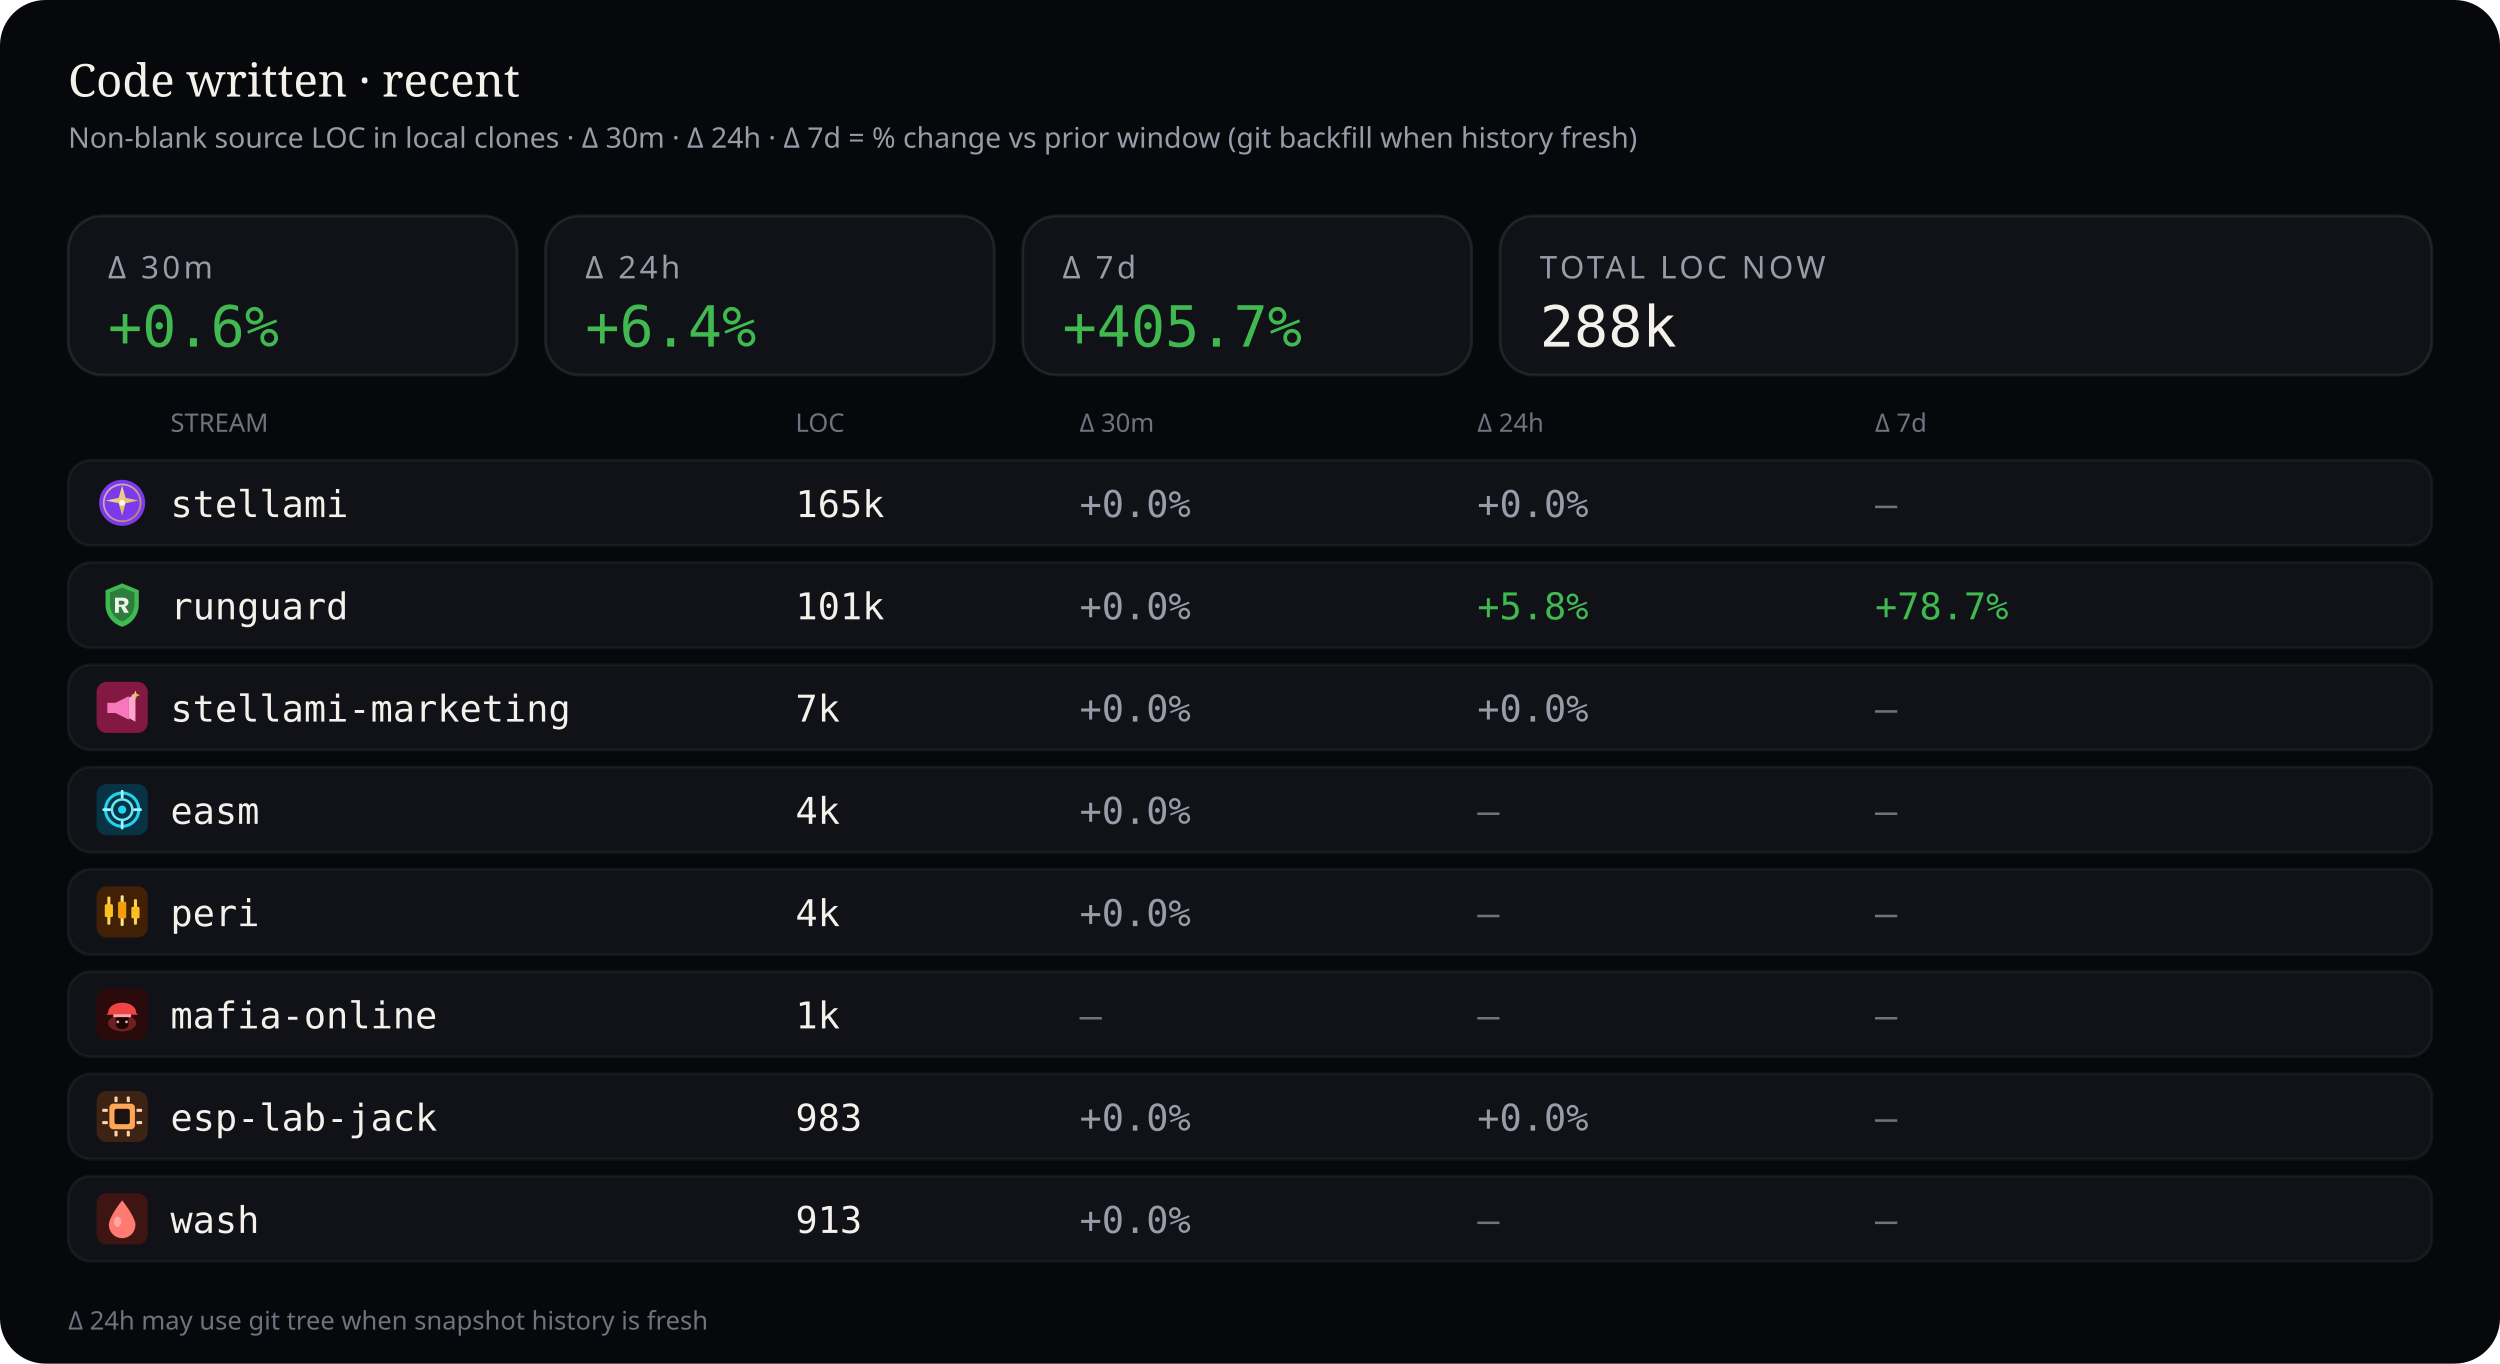
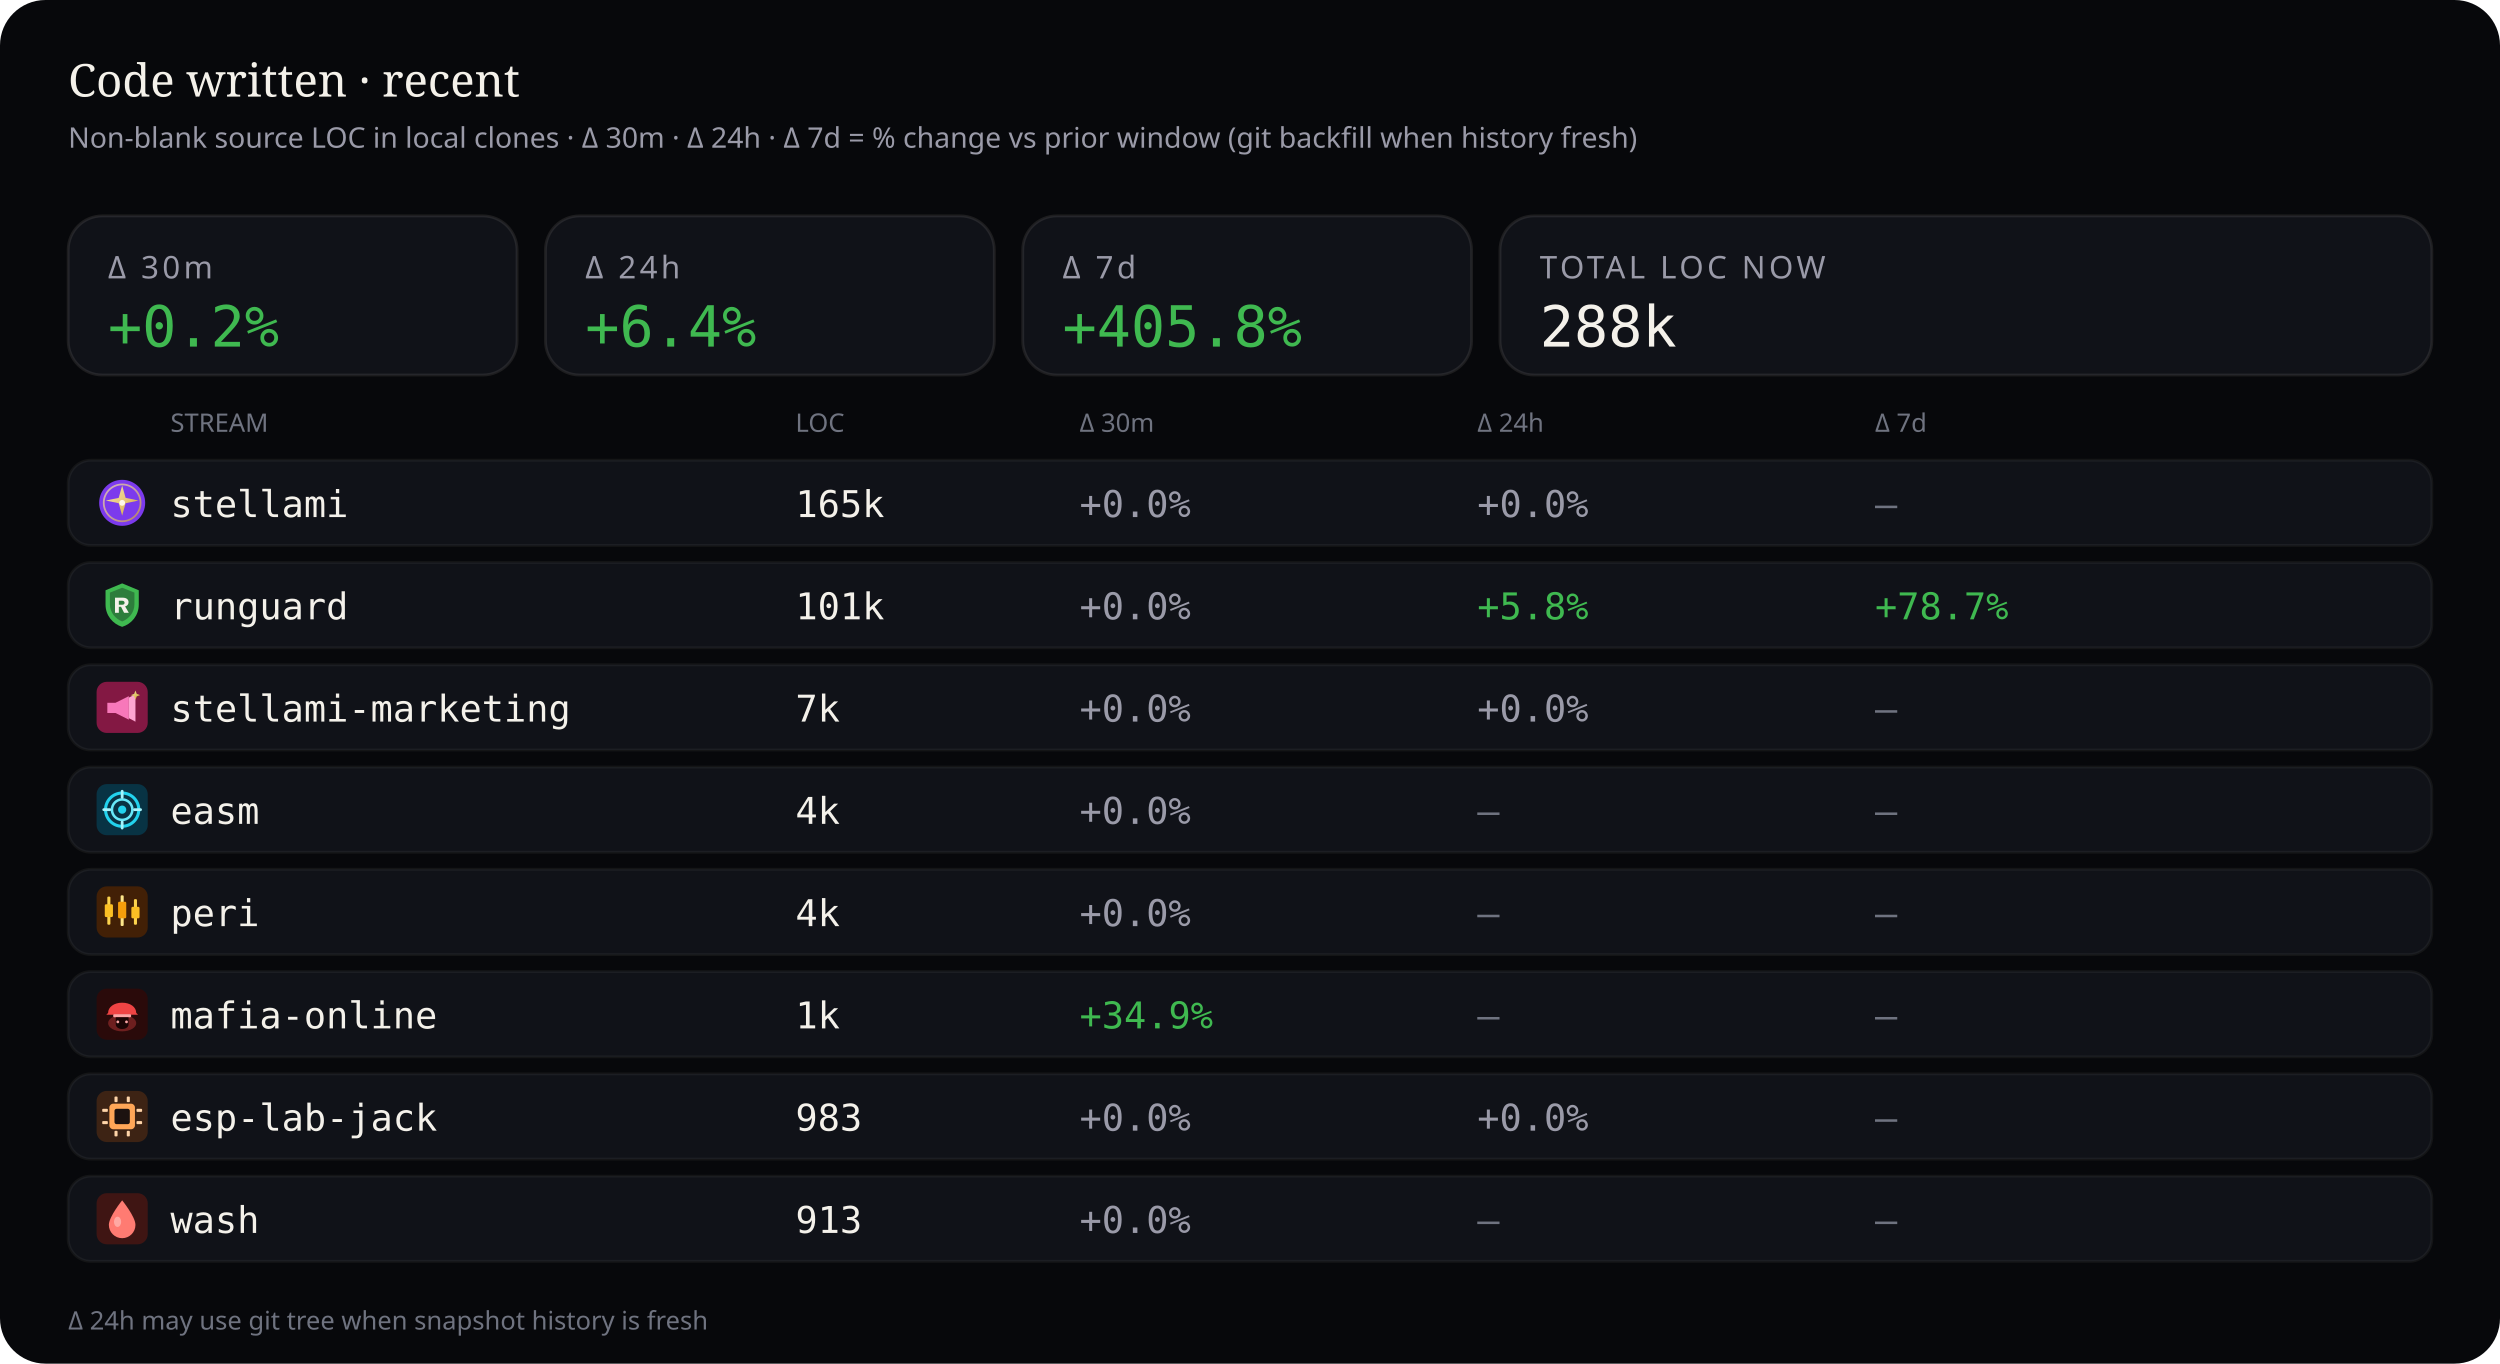
<svg xmlns="http://www.w3.org/2000/svg" viewBox="0 0 880 480" width="880" height="480" role="img" aria-label="Source code LOC deltas — 30 minutes, 24 hours, and 7 days">
  <rect width="880" height="480" rx="16" fill="#07080b" />
  <text x="24" y="34" fill="#f4f1ea" font-size="16" font-family="ui-serif, Georgia, serif">Code written · recent</text>
  <text x="24" y="52" fill="#9a9aa8" font-size="10" font-family="ui-sans-serif, system-ui, sans-serif">Non-blank source LOC in local clones · Δ 30m · Δ 24h · Δ 7d = % change vs prior window (git backfill when history fresh)</text>
  <rect x="24" y="76" width="158" height="56" rx="12" fill="#101218" stroke="rgba(232,228,214,0.10)" />
  <text x="38" y="98" fill="#9a9aa8" font-size="11" font-family="ui-sans-serif, system-ui, sans-serif" letter-spacing="1.2">Δ 30m</text>
-   <text x="38" y="122" fill="#3fb950" font-size="20" font-family="ui-monospace, SFMono-Regular, monospace">+0.6%</text>
+   <text x="38" y="122" fill="#3fb950" font-size="20" font-family="ui-monospace, SFMono-Regular, monospace">+0.2%</text>
  <rect x="192" y="76" width="158" height="56" rx="12" fill="#101218" stroke="rgba(232,228,214,0.10)" />
  <text x="206" y="98" fill="#9a9aa8" font-size="11" font-family="ui-sans-serif, system-ui, sans-serif" letter-spacing="1.2">Δ 24h</text>
  <text x="206" y="122" fill="#3fb950" font-size="20" font-family="ui-monospace, SFMono-Regular, monospace">+6.4%</text>
  <rect x="360" y="76" width="158" height="56" rx="12" fill="#101218" stroke="rgba(232,228,214,0.10)" />
  <text x="374" y="98" fill="#9a9aa8" font-size="11" font-family="ui-sans-serif, system-ui, sans-serif" letter-spacing="1.2">Δ 7d</text>
-   <text x="374" y="122" fill="#3fb950" font-size="20" font-family="ui-monospace, SFMono-Regular, monospace">+405.7%</text>
+   <text x="374" y="122" fill="#3fb950" font-size="20" font-family="ui-monospace, SFMono-Regular, monospace">+405.8%</text>
  <rect x="528" y="76" width="328" height="56" rx="12" fill="#101218" stroke="rgba(232,228,214,0.10)" />
  <text x="542" y="98" fill="#9a9aa8" font-size="11" font-family="ui-sans-serif, system-ui, sans-serif" letter-spacing="1.2">TOTAL LOC NOW</text>
  <text x="542" y="122" fill="#f4f1ea" font-size="20" font-family="ui-monospace, SFMono-Regular, monospace">288k</text>
  <text x="60" y="152" fill="#6f7380" font-size="9" font-family="ui-sans-serif, system-ui, sans-serif">STREAM</text>
  <text x="280" y="152" fill="#6f7380" font-size="9" font-family="ui-sans-serif, system-ui, sans-serif">LOC</text>
  <text x="380" y="152" fill="#6f7380" font-size="9" font-family="ui-sans-serif, system-ui, sans-serif">Δ 30m</text>
  <text x="520" y="152" fill="#6f7380" font-size="9" font-family="ui-sans-serif, system-ui, sans-serif">Δ 24h</text>
  <text x="660" y="152" fill="#6f7380" font-size="9" font-family="ui-sans-serif, system-ui, sans-serif">Δ 7d</text>
  <rect x="24" y="162" width="832" height="30" rx="8" fill="#101218" stroke="rgba(232,228,214,0.06)" />
  <g id="stream_logo_stellami" class="stream_logo" data-stream="stellami" transform="translate(34.0,168.0) scale(0.9)" opacity="1.0">
    <defs>
      <linearGradient id="stream_logo_stellami-stellami-gold" x1="0%" y1="0%" x2="100%" y2="100%">
        <stop offset="0%" stop-color="#f5e6a8" />
        <stop offset="55%" stop-color="#e8c57a" />
        <stop offset="100%" stop-color="#c9a227" />
      </linearGradient>
    </defs>
    <circle cx="10" cy="10" r="9" fill="#7c3aed" />
    <circle cx="10" cy="10" r="7.2" fill="none" stroke="url(#stream_logo_stellami-stellami-gold)" stroke-width="0.7" opacity=".7" />
    <path fill="url(#stream_logo_stellami-stellami-gold)" d="M10 3.2 L11.35 8.05 L16.4 9.1 L11.35 10.15 L10 15 L8.65 10.15 L3.6 9.1 L8.65 8.05 Z" />
    <circle cx="10" cy="10" r="1.15" fill="#fff8e8" />
  </g>
  <use class="stream_logo" data-stream="stellami" href="#stream_logo_stellami" x="34.0" y="168.0" width="18" height="18" opacity="0" />
  <text x="60" y="182" fill="#f4f1ea" font-size="13" font-family="ui-monospace, SFMono-Regular, monospace">stellami</text>
  <text x="280" y="182" fill="#f4f1ea" font-size="13" font-family="ui-monospace, SFMono-Regular, monospace">165k</text>
  <text x="380" y="182" fill="#9a9aa8" font-size="13" font-family="ui-monospace, SFMono-Regular, monospace">+0.0%</text>
  <text x="520" y="182" fill="#9a9aa8" font-size="13" font-family="ui-monospace, SFMono-Regular, monospace">+0.0%</text>
  <text x="660" y="182" fill="#6f7380" font-size="13" font-family="ui-monospace, SFMono-Regular, monospace">—</text>
  <rect x="24" y="198" width="832" height="30" rx="8" fill="#101218" stroke="rgba(232,228,214,0.06)" />
  <g id="stream_logo_runguard" class="stream_logo" data-stream="runguard" transform="translate(34.0,204.0) scale(0.9)" opacity="1.0">
    <path fill="#3fb950" d="M10 1.5 L16.5 4.2 V9.8 C16.5 14.1 13.6 17.4 10 18.5 C6.4 17.4 3.5 14.1 3.5 9.8 V4.2 Z" />
    <path fill="#0d1117" fill-opacity=".35" d="M10 3.2 L14.8 5.1 V9.7 C14.8 12.9 12.6 15.4 10 16.4 C7.4 15.4 5.2 12.9 5.2 9.7 V5.1 Z" />
    <path fill="#f4f1ea" d="M7.2 7.1h3.1c1.35 0 2.2.7 2.2 1.75 0 .85-.5 1.45-1.35 1.65L12.6 13h-1.85l-1.2-2.35H8.7V13H7.2V7.1zm1.5 1.2v1.55h1.35c.55 0 .9-.28.9-.75s-.35-.8-.9-.8H8.7z" />
  </g>
  <use class="stream_logo" data-stream="runguard" href="#stream_logo_runguard" x="34.0" y="204.0" width="18" height="18" opacity="0" />
  <text x="60" y="218" fill="#f4f1ea" font-size="13" font-family="ui-monospace, SFMono-Regular, monospace">runguard</text>
  <text x="280" y="218" fill="#f4f1ea" font-size="13" font-family="ui-monospace, SFMono-Regular, monospace">101k</text>
  <text x="380" y="218" fill="#9a9aa8" font-size="13" font-family="ui-monospace, SFMono-Regular, monospace">+0.0%</text>
  <text x="520" y="218" fill="#3fb950" font-size="13" font-family="ui-monospace, SFMono-Regular, monospace">+5.8%</text>
  <text x="660" y="218" fill="#3fb950" font-size="13" font-family="ui-monospace, SFMono-Regular, monospace">+78.7%</text>
  <rect x="24" y="234" width="832" height="30" rx="8" fill="#101218" stroke="rgba(232,228,214,0.06)" />
  <g id="stream_logo_stellami-marketing" class="stream_logo" data-stream="stellami-marketing" transform="translate(34.0,240.0) scale(0.9)" opacity="1.0">
    <defs>
      <linearGradient id="stream_logo_stellami-marketing-smkt-gold" x1="0%" y1="0%" x2="100%" y2="100%">
        <stop offset="0%" stop-color="#f5e6a8" />
        <stop offset="100%" stop-color="#c9a227" />
      </linearGradient>
    </defs>
    <rect width="20" height="20" rx="4" fill="#831843" />
    <path fill="#f778ba" d="M4.2 8.2h3.2l5.2-2.6v9.2l-5.2-2.6H4.2z" />
    <path fill="#fda4d0" d="M12.6 6.2l2.6-1.4v10.8l-2.6-1.4z" />
    <path fill="url(#stream_logo_stellami-marketing-smkt-gold)" d="M15.2 3.4 L15.7 4.7 L17 5.2 L15.7 5.7 L15.2 7 L14.7 5.7 L13.4 5.2 L14.7 4.7 Z" />
  </g>
  <use class="stream_logo" data-stream="stellami-marketing" href="#stream_logo_stellami-marketing" x="34.0" y="240.0" width="18" height="18" opacity="0" />
  <text x="60" y="254" fill="#f4f1ea" font-size="13" font-family="ui-monospace, SFMono-Regular, monospace">stellami-marketing</text>
  <text x="280" y="254" fill="#f4f1ea" font-size="13" font-family="ui-monospace, SFMono-Regular, monospace">7k</text>
  <text x="380" y="254" fill="#9a9aa8" font-size="13" font-family="ui-monospace, SFMono-Regular, monospace">+0.0%</text>
  <text x="520" y="254" fill="#9a9aa8" font-size="13" font-family="ui-monospace, SFMono-Regular, monospace">+0.0%</text>
  <text x="660" y="254" fill="#6f7380" font-size="13" font-family="ui-monospace, SFMono-Regular, monospace">—</text>
  <rect x="24" y="270" width="832" height="30" rx="8" fill="#101218" stroke="rgba(232,228,214,0.06)" />
  <g id="stream_logo_easm" class="stream_logo" data-stream="easm" transform="translate(34.0,276.0) scale(0.9)" opacity="1.0">
    <rect width="20" height="20" rx="4" fill="#083344" />
    <circle cx="10" cy="10" r="6.5" fill="none" stroke="#22d3ee" stroke-width="1.2" />
    <circle cx="10" cy="10" r="4" fill="none" stroke="#67e8f9" stroke-width="1" />
    <circle cx="10" cy="10" r="1.6" fill="#22d3ee" />
    <path d="M10 2.8 V5.2 M10 14.8 V17.2 M2.8 10 H5.2 M14.8 10 H17.2" stroke="#a5f3fc" stroke-width="1.1" stroke-linecap="round" />
  </g>
  <use class="stream_logo" data-stream="easm" href="#stream_logo_easm" x="34.0" y="276.0" width="18" height="18" opacity="0" />
  <text x="60" y="290" fill="#f4f1ea" font-size="13" font-family="ui-monospace, SFMono-Regular, monospace">easm</text>
  <text x="280" y="290" fill="#f4f1ea" font-size="13" font-family="ui-monospace, SFMono-Regular, monospace">4k</text>
  <text x="380" y="290" fill="#9a9aa8" font-size="13" font-family="ui-monospace, SFMono-Regular, monospace">+0.0%</text>
  <text x="520" y="290" fill="#6f7380" font-size="13" font-family="ui-monospace, SFMono-Regular, monospace">—</text>
  <text x="660" y="290" fill="#6f7380" font-size="13" font-family="ui-monospace, SFMono-Regular, monospace">—</text>
  <rect x="24" y="306" width="832" height="30" rx="8" fill="#101218" stroke="rgba(232,228,214,0.06)" />
  <g id="stream_logo_peri" class="stream_logo" data-stream="peri" transform="translate(34.0,312.0) scale(0.9)" opacity="1.0">
    <rect width="20" height="20" rx="4" fill="#422006" />
    <rect x="4.2" y="4" width="1.2" height="11" rx="0.4" fill="#fcd34d" />
    <rect x="3.2" y="7" width="3.2" height="5" rx="0.5" fill="#fbbf24" />
    <rect x="9.4" y="3.5" width="1.2" height="12" rx="0.4" fill="#fde68a" />
    <rect x="8.4" y="6" width="3.2" height="6.5" rx="0.5" fill="#f59e0b" />
    <rect x="14.6" y="5" width="1.2" height="10" rx="0.4" fill="#fcd34d" />
    <rect x="13.6" y="8" width="3.2" height="4.5" rx="0.5" fill="#fbbf24" />
  </g>
  <use class="stream_logo" data-stream="peri" href="#stream_logo_peri" x="34.0" y="312.0" width="18" height="18" opacity="0" />
  <text x="60" y="326" fill="#f4f1ea" font-size="13" font-family="ui-monospace, SFMono-Regular, monospace">peri</text>
  <text x="280" y="326" fill="#f4f1ea" font-size="13" font-family="ui-monospace, SFMono-Regular, monospace">4k</text>
  <text x="380" y="326" fill="#9a9aa8" font-size="13" font-family="ui-monospace, SFMono-Regular, monospace">+0.0%</text>
  <text x="520" y="326" fill="#6f7380" font-size="13" font-family="ui-monospace, SFMono-Regular, monospace">—</text>
  <text x="660" y="326" fill="#6f7380" font-size="13" font-family="ui-monospace, SFMono-Regular, monospace">—</text>
  <rect x="24" y="342" width="832" height="30" rx="8" fill="#101218" stroke="rgba(232,228,214,0.06)" />
  <g id="stream_logo_mafia-online" class="stream_logo" data-stream="mafia-online" transform="translate(34.0,348.0) scale(0.9)" opacity="1.0">
    <rect width="20" height="20" rx="4" fill="#2a0a0a" />
    <ellipse cx="10" cy="13.5" rx="5.5" ry="3.2" fill="#ef4444" opacity=".35" />
    <path fill="#ef4444" d="M4.5 9.5 C4.5 7.2 6.8 5.5 10 5.5 S15.5 7.2 15.5 9.5 L16.2 10.2 H3.8 Z" />
    <rect x="6.5" y="10" width="7" height="1.2" rx="0.4" fill="#fca5a5" />
    <path fill="#1a0505" d="M7.5 11.2 h5 v2.8 c0 1-1.1 1.8-2.5 1.8 s-2.5-.8-2.5-1.8 v-2.8z" />
    <circle cx="8.3" cy="13" r="0.55" fill="#fca5a5" />
    <circle cx="11.7" cy="13" r="0.55" fill="#fca5a5" />
  </g>
  <use class="stream_logo" data-stream="mafia-online" href="#stream_logo_mafia-online" x="34.0" y="348.0" width="18" height="18" opacity="0" />
  <text x="60" y="362" fill="#f4f1ea" font-size="13" font-family="ui-monospace, SFMono-Regular, monospace">mafia-online</text>
  <text x="280" y="362" fill="#f4f1ea" font-size="13" font-family="ui-monospace, SFMono-Regular, monospace">1k</text>
-   <text x="380" y="362" fill="#6f7380" font-size="13" font-family="ui-monospace, SFMono-Regular, monospace">—</text>
+   <text x="380" y="362" fill="#3fb950" font-size="13" font-family="ui-monospace, SFMono-Regular, monospace">+34.9%</text>
  <text x="520" y="362" fill="#6f7380" font-size="13" font-family="ui-monospace, SFMono-Regular, monospace">—</text>
  <text x="660" y="362" fill="#6f7380" font-size="13" font-family="ui-monospace, SFMono-Regular, monospace">—</text>
  <rect x="24" y="378" width="832" height="30" rx="8" fill="#101218" stroke="rgba(232,228,214,0.06)" />
  <g id="stream_logo_esp-lab-jack" class="stream_logo" data-stream="esp-lab-jack" transform="translate(34.0,384.0) scale(0.9)" opacity="1.0">
    <rect width="20" height="20" rx="4" fill="#3d2314" />
    <rect x="5" y="5" width="10" height="10" rx="1.5" fill="#ffa657" />
    <rect x="7" y="7" width="6" height="6" rx="0.8" fill="#1c1210" />
    <rect x="2.2" y="7" width="2.2" height="1.2" rx="0.3" fill="#ffd4a8" />
    <rect x="2.2" y="11.8" width="2.2" height="1.2" rx="0.3" fill="#ffd4a8" />
    <rect x="15.6" y="7" width="2.2" height="1.2" rx="0.3" fill="#ffd4a8" />
    <rect x="15.6" y="11.8" width="2.2" height="1.2" rx="0.3" fill="#ffd4a8" />
    <rect x="7" y="2.2" width="1.2" height="2.2" rx="0.3" fill="#ffd4a8" />
    <rect x="11.8" y="2.2" width="1.2" height="2.2" rx="0.3" fill="#ffd4a8" />
    <rect x="7" y="15.6" width="1.2" height="2.2" rx="0.3" fill="#ffd4a8" />
    <rect x="11.8" y="15.6" width="1.2" height="2.2" rx="0.3" fill="#ffd4a8" />
  </g>
  <use class="stream_logo" data-stream="esp-lab-jack" href="#stream_logo_esp-lab-jack" x="34.0" y="384.0" width="18" height="18" opacity="0" />
  <text x="60" y="398" fill="#f4f1ea" font-size="13" font-family="ui-monospace, SFMono-Regular, monospace">esp-lab-jack</text>
  <text x="280" y="398" fill="#f4f1ea" font-size="13" font-family="ui-monospace, SFMono-Regular, monospace">983</text>
  <text x="380" y="398" fill="#9a9aa8" font-size="13" font-family="ui-monospace, SFMono-Regular, monospace">+0.0%</text>
  <text x="520" y="398" fill="#9a9aa8" font-size="13" font-family="ui-monospace, SFMono-Regular, monospace">+0.0%</text>
  <text x="660" y="398" fill="#6f7380" font-size="13" font-family="ui-monospace, SFMono-Regular, monospace">—</text>
  <rect x="24" y="414" width="832" height="30" rx="8" fill="#101218" stroke="rgba(232,228,214,0.06)" />
  <g id="stream_logo_wash" class="stream_logo" data-stream="wash" transform="translate(34.0,420.0) scale(0.9)" opacity="1.0">
    <rect width="20" height="20" rx="4" fill="#3f1513" />
    <path fill="#ff7b72" d="M10 2.8 C10 2.8 15.2 9.2 15.2 12.4 A5.2 5.2 0 0 1 4.8 12.4 C4.8 9.2 10 2.8 10 2.8 Z" />
    <ellipse cx="8.2" cy="11.2" rx="1.4" ry="2" fill="#ffd0cc" opacity=".55" />
  </g>
  <use class="stream_logo" data-stream="wash" href="#stream_logo_wash" x="34.0" y="420.0" width="18" height="18" opacity="0" />
  <text x="60" y="434" fill="#f4f1ea" font-size="13" font-family="ui-monospace, SFMono-Regular, monospace">wash</text>
  <text x="280" y="434" fill="#f4f1ea" font-size="13" font-family="ui-monospace, SFMono-Regular, monospace">913</text>
  <text x="380" y="434" fill="#9a9aa8" font-size="13" font-family="ui-monospace, SFMono-Regular, monospace">+0.0%</text>
  <text x="520" y="434" fill="#6f7380" font-size="13" font-family="ui-monospace, SFMono-Regular, monospace">—</text>
  <text x="660" y="434" fill="#6f7380" font-size="13" font-family="ui-monospace, SFMono-Regular, monospace">—</text>
  <text x="24" y="468" fill="#6f7380" font-size="9" font-family="ui-sans-serif, system-ui, sans-serif">Δ 24h may use git tree when snapshot history is fresh</text>
</svg>
